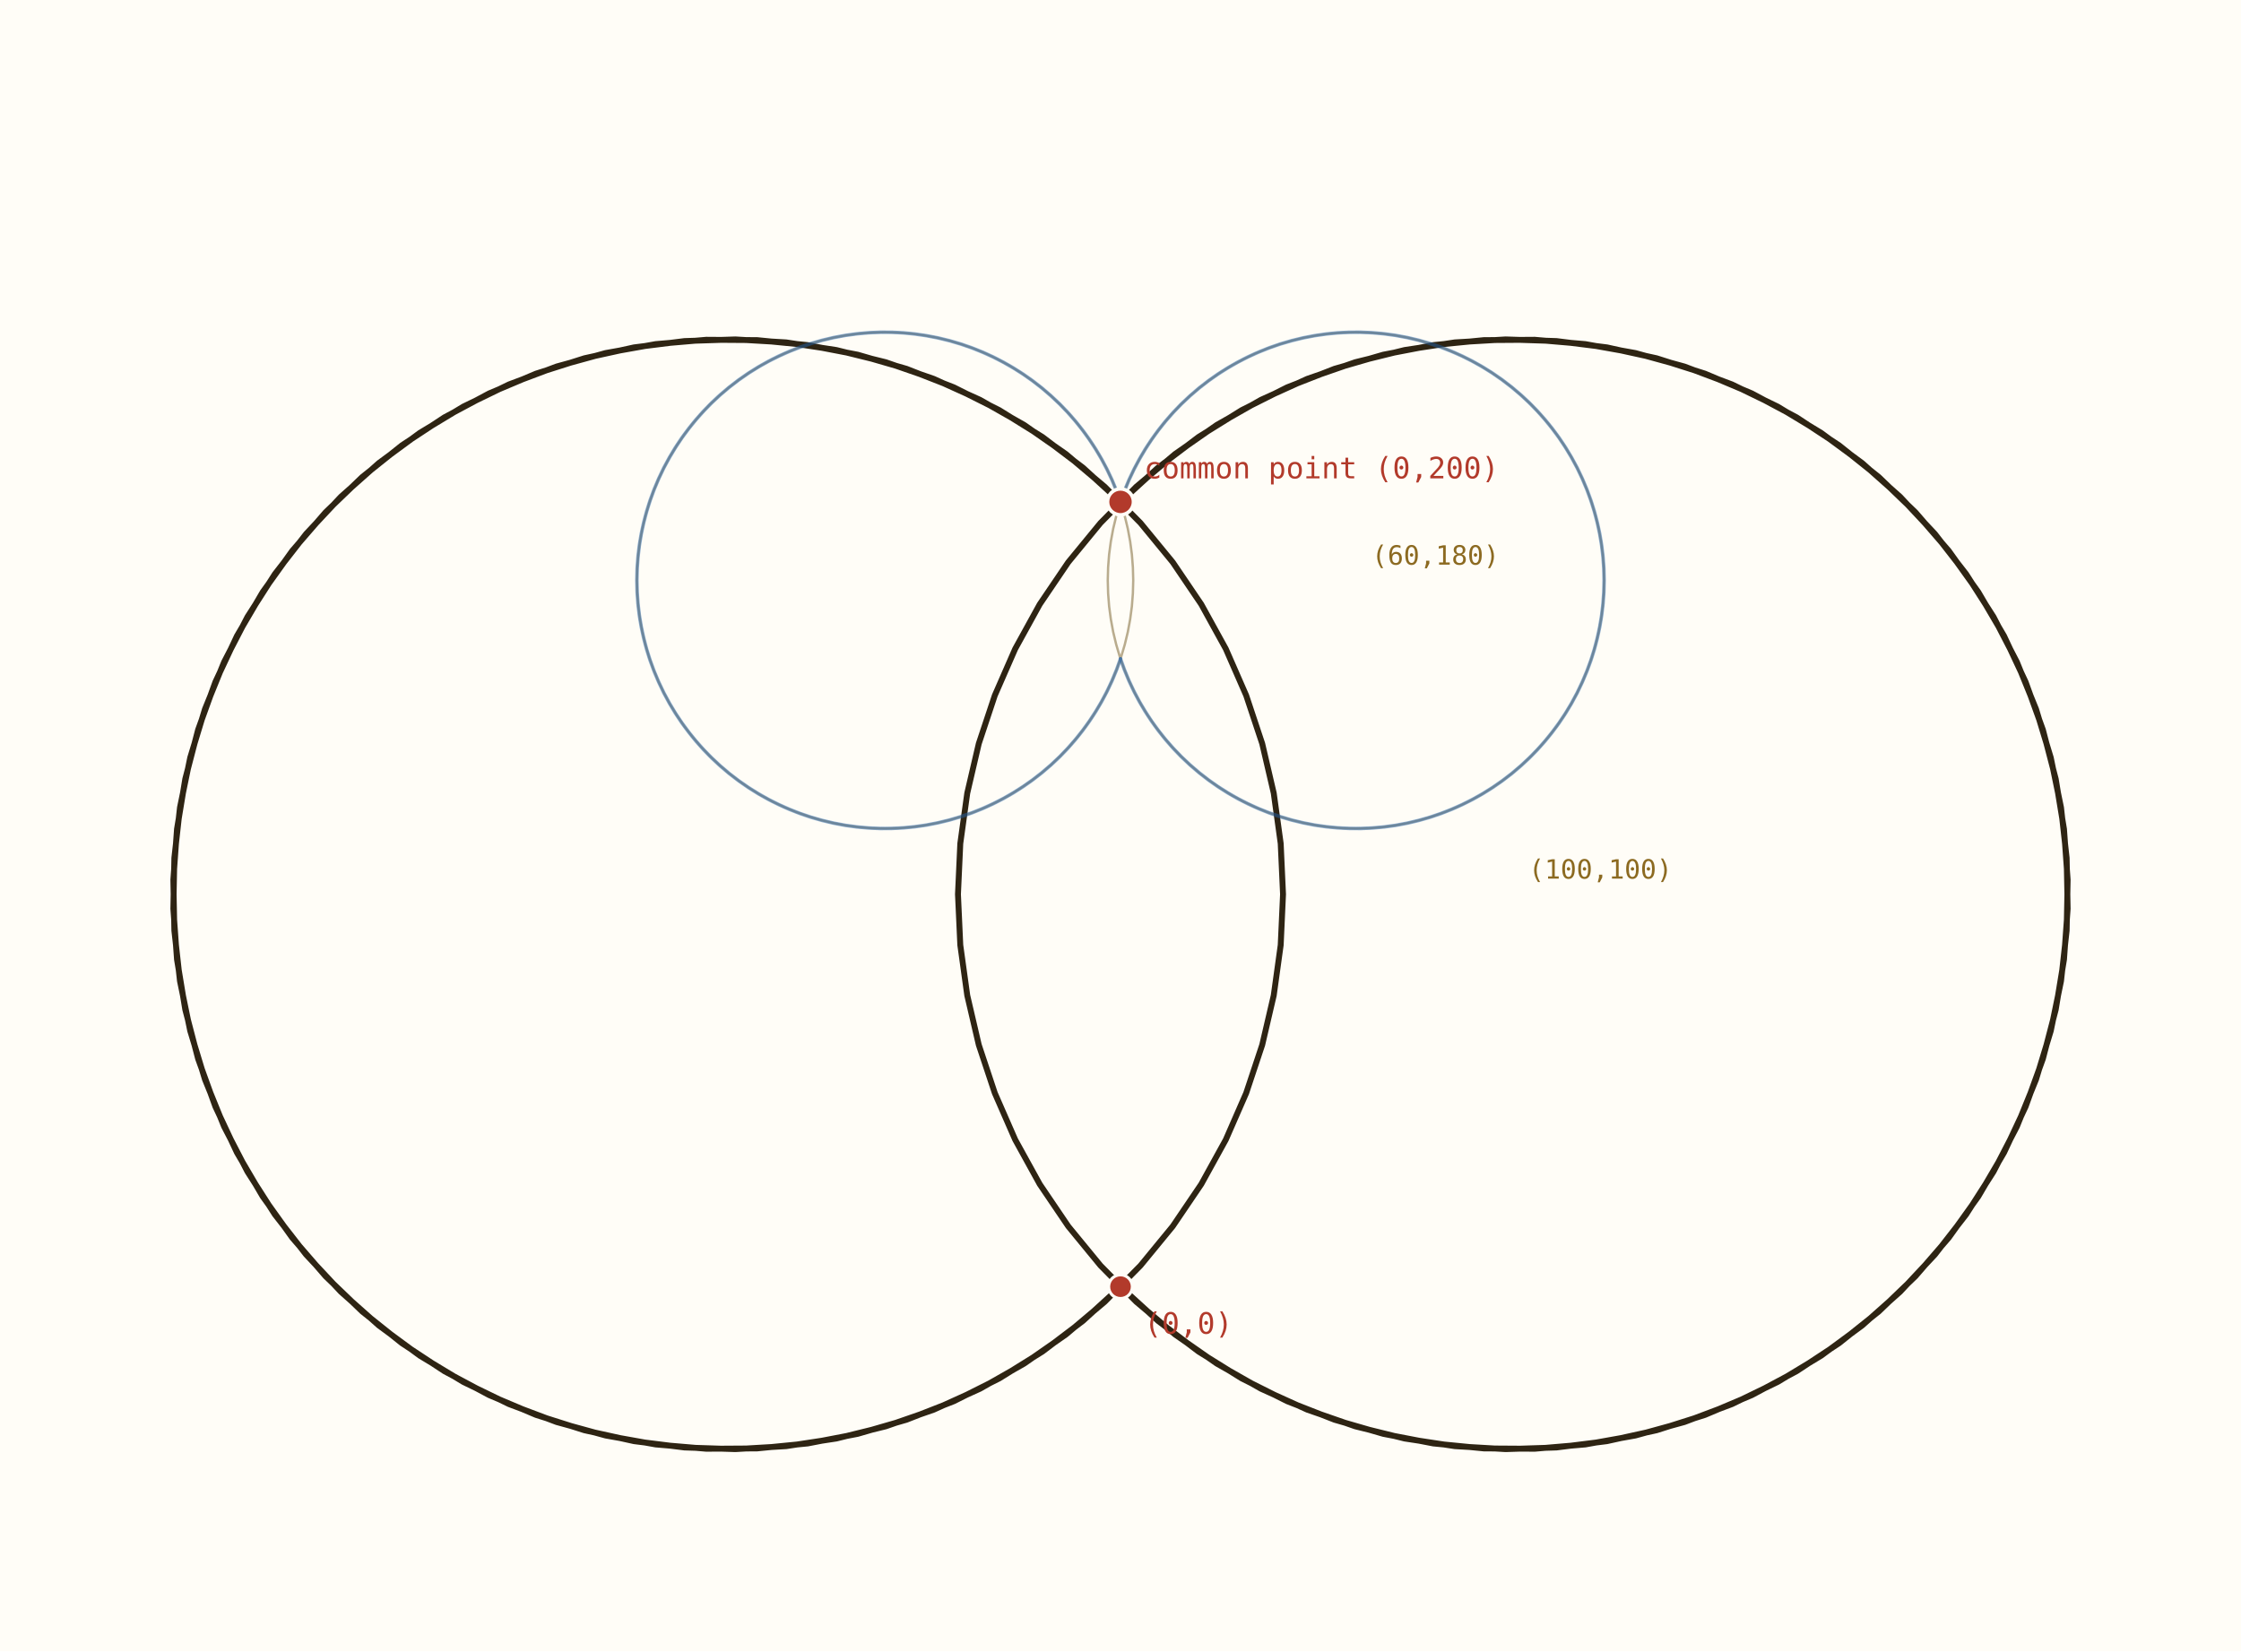
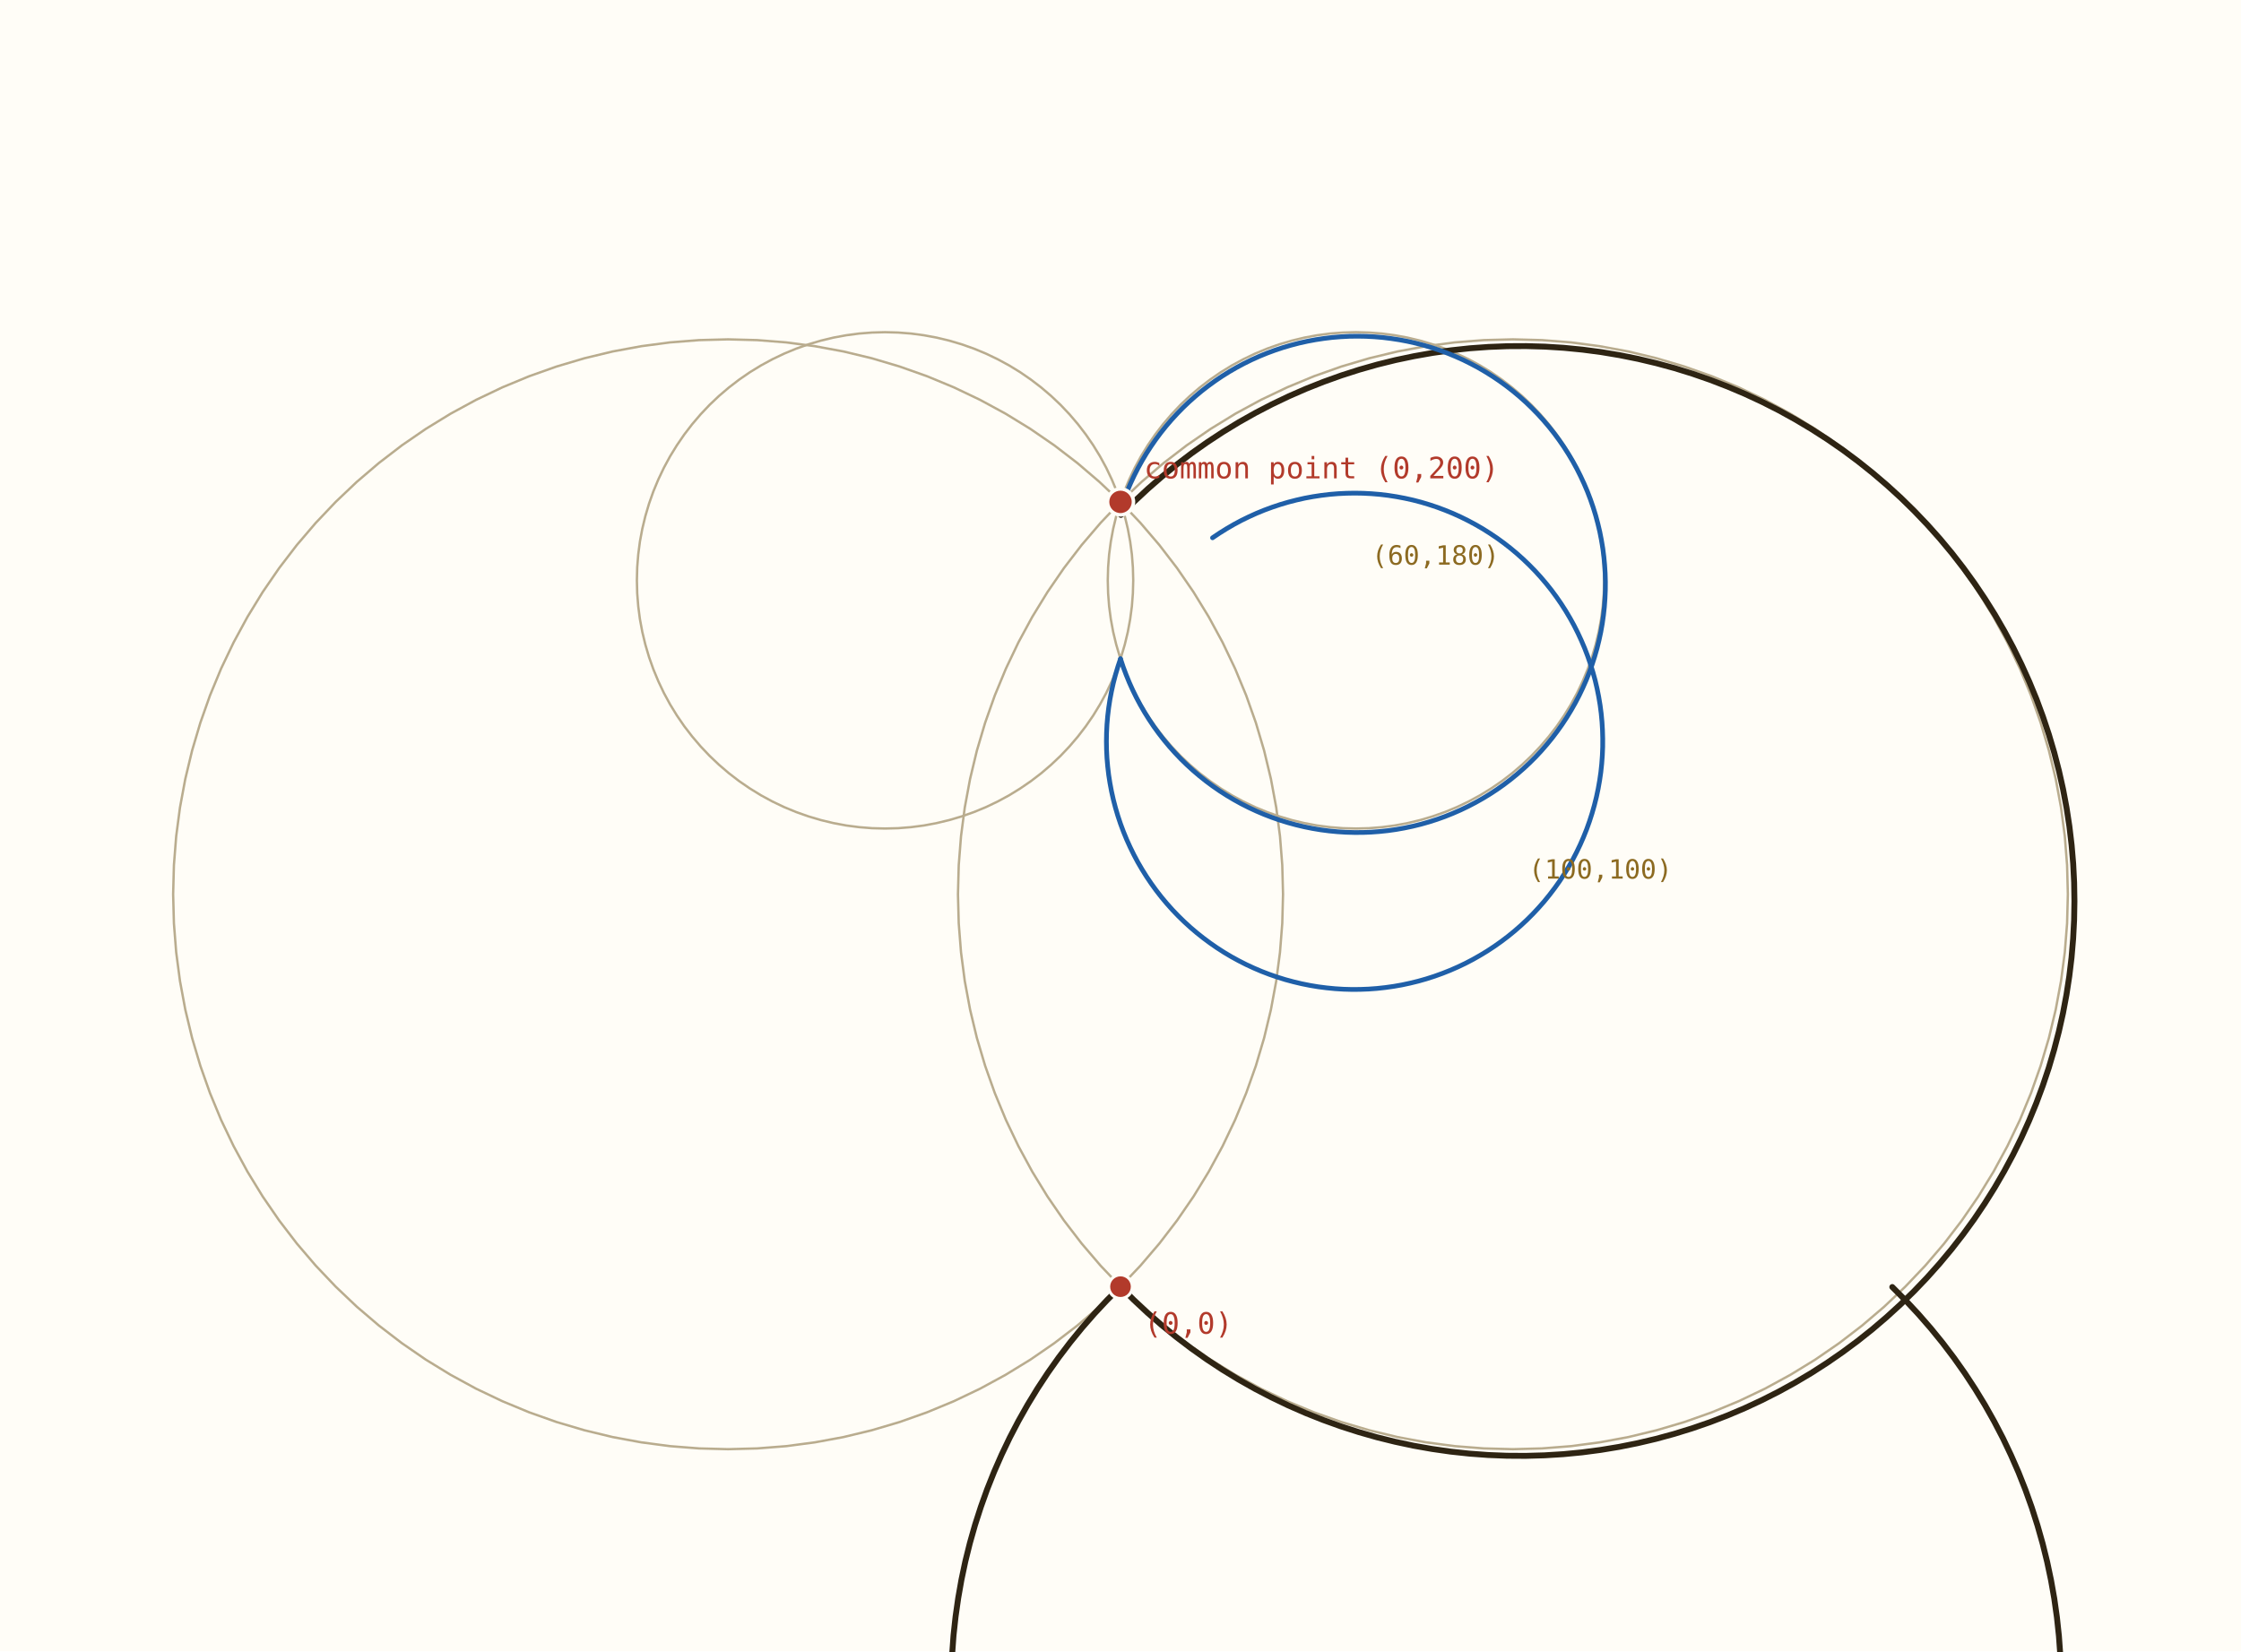
<svg xmlns="http://www.w3.org/2000/svg" viewBox="0 0 760 560" width="100%" role="img" aria-label="four arcs, adjusted">
  <rect width="760" height="560" fill="#fffdf7" />
  <polyline points="701.28,303.29 701.02,293.44 700.25,283.62 698.96,273.85 697.16,264.16 694.86,254.58 692.06,245.13 688.78,235.84 685.01,226.74 680.76,217.85 676.06,209.19 670.91,200.79 665.33,192.67 659.34,184.85 652.94,177.36 646.15,170.21 639.01,163.43 631.51,157.03 623.70,151.03 615.58,145.45 607.18,140.30 598.52,135.60 589.62,131.36 580.52,127.59 571.23,124.30 561.79,121.50 552.21,119.20 542.52,117.41 532.75,116.12 522.93,115.35 513.08,115.09 503.23,115.35 493.40,116.12 483.64,117.41 473.95,119.20 464.37,121.50 454.92,124.30 445.63,127.59 436.53,131.36 427.64,135.60 418.98,140.30 410.58,145.45 402.46,151.03 394.64,157.03 387.15,163.43 380.00,170.21 373.22,177.36 366.82,184.85 360.82,192.67 355.24,200.79 350.09,209.19 345.39,217.85 341.15,226.74 337.38,235.84 334.09,245.13 331.29,254.58 328.99,264.16 327.19,273.85 325.91,283.62 325.14,293.44 324.88,303.29 325.14,313.14 325.91,322.96 327.19,332.73 328.99,342.42 331.29,352.00 334.09,361.45 337.38,370.73 341.15,379.84 345.39,388.73 350.09,397.39 355.24,405.79 360.82,413.91 366.82,421.73 373.22,429.22 380.00,436.37 387.15,443.15 394.64,449.55 402.46,455.54 410.58,461.13 418.98,466.27 427.64,470.98 436.53,475.22 445.63,478.99 454.92,482.28 464.37,485.07 473.95,487.38 483.64,489.17 493.40,490.46 503.23,491.23 513.08,491.49 522.93,491.23 532.75,490.46 542.52,489.17 552.21,487.38 561.79,485.07 571.23,482.28 580.52,478.99 589.62,475.22 598.52,470.98 607.18,466.27 615.58,461.13 623.70,455.54 631.51,449.55 639.01,443.15 646.15,436.37 652.94,429.22 659.34,421.73 665.33,413.91 670.91,405.79 676.06,397.39 680.76,388.73 685.01,379.84 688.78,370.73 692.06,361.45 694.86,352.00 697.16,342.42 698.96,332.73 700.25,322.96 701.02,313.14 701.28,303.29 701.28,303.29" fill="none" stroke="#b9ac8e" stroke-width="0.8" stroke-linejoin="round" stroke-linecap="round" opacity="1.0" />
  <polyline points="435.12,303.29 434.86,293.44 434.09,283.62 432.81,273.85 431.01,264.16 428.71,254.58 425.91,245.13 422.62,235.84 418.85,226.74 414.61,217.85 409.91,209.19 404.76,200.79 399.18,192.67 393.18,184.85 386.78,177.36 380.00,170.21 372.85,163.43 365.36,157.03 357.54,151.03 349.42,145.45 341.02,140.30 332.36,135.60 323.47,131.36 314.37,127.59 305.08,124.30 295.63,121.50 286.05,119.20 276.36,117.41 266.60,116.12 256.77,115.35 246.92,115.09 237.07,115.35 227.25,116.12 217.48,117.41 207.79,119.20 198.21,121.50 188.77,124.30 179.48,127.59 170.38,131.36 161.48,135.60 152.82,140.30 144.42,145.45 136.30,151.03 128.49,157.03 120.99,163.43 113.85,170.21 107.06,177.36 100.66,184.85 94.67,192.67 89.09,200.79 83.94,209.19 79.24,217.85 74.99,226.74 71.22,235.84 67.94,245.13 65.14,254.58 62.84,264.16 61.04,273.85 59.75,283.62 58.98,293.44 58.72,303.29 58.98,313.14 59.75,322.96 61.04,332.73 62.84,342.42 65.14,352.00 67.94,361.45 71.22,370.73 74.99,379.84 79.24,388.73 83.94,397.39 89.09,405.79 94.67,413.91 100.66,421.73 107.06,429.22 113.85,436.37 120.99,443.15 128.49,449.55 136.30,455.54 144.42,461.13 152.82,466.27 161.48,470.98 170.38,475.22 179.48,478.99 188.77,482.28 198.21,485.07 207.79,487.38 217.48,489.17 227.25,490.46 237.07,491.23 246.92,491.49 256.77,491.23 266.60,490.46 276.36,489.17 286.05,487.38 295.63,485.07 305.08,482.28 314.37,478.99 323.47,475.22 332.36,470.98 341.02,466.27 349.42,461.13 357.54,455.54 365.36,449.55 372.85,443.15 380.00,436.37 386.78,429.22 393.18,421.73 399.18,413.91 404.76,405.79 409.91,397.39 414.61,388.73 418.85,379.84 422.62,370.73 425.91,361.45 428.71,352.00 431.01,342.42 432.81,332.73 434.09,322.96 434.86,313.14 435.12,303.29 435.12,303.29" fill="none" stroke="#b9ac8e" stroke-width="0.8" stroke-linejoin="round" stroke-linecap="round" opacity="1.0" />
  <polyline points="544.01,196.83 543.90,192.42 543.55,188.03 542.98,183.66 542.17,179.33 541.14,175.04 539.89,170.82 538.42,166.66 536.73,162.59 534.84,158.62 532.74,154.74 530.43,150.99 527.94,147.36 525.25,143.86 522.39,140.51 519.36,137.31 516.16,134.28 512.81,131.42 509.32,128.74 505.69,126.24 501.93,123.94 498.06,121.84 494.08,119.94 490.01,118.25 485.85,116.78 481.63,115.53 477.35,114.50 473.01,113.70 468.64,113.12 464.25,112.78 459.85,112.66 455.44,112.78 451.05,113.12 446.68,113.70 442.35,114.50 438.06,115.53 433.84,116.78 429.68,118.25 425.61,119.94 421.64,121.84 417.76,123.94 414.01,126.24 410.38,128.74 406.88,131.42 403.53,134.28 400.33,137.31 397.30,140.51 394.44,143.86 391.76,147.36 389.26,150.99 386.96,154.74 384.85,158.62 382.96,162.59 381.27,166.66 379.80,170.82 378.55,175.04 377.52,179.33 376.72,183.66 376.14,188.03 375.80,192.42 375.68,196.83 375.80,201.23 376.14,205.62 376.72,209.99 377.52,214.33 378.55,218.61 379.80,222.84 381.27,226.99 382.96,231.06 384.85,235.04 386.96,238.91 389.26,242.67 391.76,246.30 394.44,249.79 397.30,253.14 400.33,256.34 403.53,259.37 406.88,262.24 410.38,264.92 414.01,267.41 417.76,269.72 421.64,271.82 425.61,273.72 429.68,275.40 433.84,276.87 438.06,278.12 442.35,279.15 446.68,279.96 451.05,280.53 455.44,280.88 459.85,280.99 464.25,280.88 468.64,280.53 473.01,279.96 477.35,279.15 481.63,278.12 485.85,276.87 490.01,275.40 494.08,273.72 498.06,271.82 501.93,269.72 505.69,267.41 509.32,264.92 512.81,262.24 516.16,259.37 519.36,256.34 522.39,253.14 525.25,249.79 527.94,246.30 530.43,242.67 532.74,238.91 534.84,235.04 536.73,231.06 538.42,226.99 539.89,222.84 541.14,218.61 542.17,214.33 542.98,209.99 543.55,205.62 543.90,201.23 544.01,196.83 544.01,196.83" fill="none" stroke="#b9ac8e" stroke-width="0.8" stroke-linejoin="round" stroke-linecap="round" opacity="1.0" />
  <polyline points="384.32,196.83 384.20,192.42 383.86,188.03 383.28,183.66 382.48,179.33 381.45,175.04 380.20,170.82 378.73,166.66 377.04,162.59 375.15,158.62 373.04,154.74 370.74,150.99 368.24,147.36 365.56,143.86 362.70,140.51 359.67,137.31 356.47,134.28 353.12,131.42 349.62,128.74 345.99,126.24 342.24,123.94 338.36,121.84 334.39,119.94 330.32,118.25 326.16,116.78 321.94,115.53 317.65,114.50 313.32,113.70 308.95,113.12 304.56,112.78 300.15,112.66 295.75,112.78 291.36,113.12 286.99,113.70 282.65,114.50 278.37,115.53 274.15,116.78 269.99,118.25 265.92,119.94 261.94,121.84 258.07,123.94 254.31,126.24 250.68,128.74 247.19,131.42 243.84,134.28 240.64,137.31 237.61,140.51 234.75,143.86 232.06,147.36 229.57,150.99 227.26,154.74 225.16,158.62 223.27,162.59 221.58,166.66 220.11,170.82 218.86,175.04 217.83,179.33 217.02,183.66 216.45,188.03 216.10,192.42 215.99,196.83 216.10,201.23 216.45,205.62 217.02,209.99 217.83,214.33 218.86,218.61 220.11,222.84 221.58,226.99 223.27,231.06 225.16,235.04 227.26,238.91 229.57,242.67 232.06,246.30 234.75,249.79 237.61,253.14 240.64,256.34 243.84,259.37 247.19,262.24 250.68,264.92 254.31,267.41 258.07,269.72 261.94,271.82 265.92,273.72 269.99,275.40 274.15,276.87 278.37,278.12 282.65,279.15 286.99,279.96 291.36,280.53 295.75,280.88 300.15,280.99 304.56,280.88 308.95,280.53 313.32,279.96 317.65,279.15 321.94,278.12 326.16,276.87 330.32,275.40 334.39,273.72 338.36,271.82 342.24,269.72 345.99,267.41 349.62,264.92 353.12,262.24 356.47,259.37 359.67,256.34 362.70,253.14 365.56,249.79 368.24,246.30 370.74,242.67 373.04,238.91 375.15,235.04 377.04,231.06 378.73,226.99 380.20,222.84 381.45,218.61 382.48,214.33 383.28,209.99 383.86,205.62 384.20,201.23 384.32,196.83 384.32,196.83" fill="none" stroke="#b9ac8e" stroke-width="0.8" stroke-linejoin="round" stroke-linecap="round" opacity="1.0" />
-   <polyline points="380.00,436.37 392.74,447.98 406.48,458.39 421.12,467.49 436.53,475.22 452.58,481.50 469.14,486.29 486.07,489.54 503.23,491.23 520.47,491.34 537.64,489.88 554.61,486.85 571.23,482.28 587.37,476.20 602.88,468.68 617.63,459.77 631.51,449.55 644.40,438.10 656.18,425.51 666.77,411.91 676.06,397.39 683.99,382.08 690.48,366.11 695.49,349.61 698.96,332.73 700.87,315.60 701.21,298.36 699.97,281.17 697.16,264.16 692.81,247.48 686.95,231.27 679.63,215.66 670.91,200.79 660.87,186.78 649.59,173.74 637.17,161.79 623.70,151.03 609.30,141.55 594.10,133.42 578.22,126.72 561.79,121.50 544.95,117.81 527.84,115.67 510.61,115.11 493.40,116.12 476.36,118.71 459.63,122.84 443.34,128.49 427.64,135.60 412.65,144.12 398.51,153.98 385.33,165.09 373.22,177.36 362.28,190.68 352.61,204.95 344.29,220.05 337.38,235.84 331.94,252.20 328.03,268.99 325.67,286.07 324.88,303.29 325.67,320.51 328.03,337.59 331.94,354.37 337.38,370.73 344.29,386.53 352.61,401.62 362.28,415.89 373.22,429.22 385.33,441.49 398.51,452.60 412.65,462.45 427.64,470.98 443.34,478.09 459.63,483.74 476.36,487.87 493.40,490.46 510.61,491.47 527.84,490.91 544.95,488.77 561.79,485.07 578.22,479.86 594.10,473.15 609.30,465.03 623.70,455.54 637.17,444.78 649.59,432.84 660.87,419.80 670.91,405.79 679.63,390.92 686.95,375.31 692.81,359.10 697.16,342.42 699.97,325.41 701.21,308.21 700.87,290.98 698.96,273.85 695.49,256.96 690.48,240.47 683.99,224.50 676.06,209.19 666.77,194.67 656.18,181.06 644.40,168.48 631.51,157.03 617.63,146.81 602.88,137.90 587.37,130.37 571.23,124.30 554.61,119.73 537.64,116.70 520.47,115.23 503.23,115.35 486.07,117.04 469.14,120.29 452.58,125.08 436.53,131.36 421.12,139.09 406.48,148.19 392.74,158.59 380.00,170.21" fill="none" stroke="#2e2413" stroke-width="2.0" stroke-linejoin="round" stroke-linecap="round" opacity="1.0" />
-   <polyline points="380.00,436.37 367.26,447.98 353.52,458.39 338.88,467.49 323.47,475.22 307.42,481.50 290.86,486.29 273.93,489.54 256.77,491.23 239.53,491.34 222.36,489.88 205.39,486.85 188.77,482.28 172.63,476.20 157.12,468.68 142.37,459.77 128.49,449.55 115.60,438.10 103.82,425.51 93.23,411.91 83.94,397.39 76.01,382.08 69.52,366.11 64.51,349.61 61.04,332.73 59.13,315.60 58.79,298.36 60.03,281.17 62.84,264.16 67.19,247.48 73.05,231.27 80.37,215.66 89.09,200.79 99.13,186.78 110.41,173.74 122.83,161.79 136.30,151.03 150.70,141.55 165.90,133.42 181.78,126.72 198.21,121.50 215.05,117.81 232.16,115.67 249.39,115.11 266.60,116.12 283.64,118.71 300.37,122.84 316.66,128.49 332.36,135.60 347.35,144.12 361.49,153.98 374.67,165.09 386.78,177.36 397.72,190.68 407.39,204.95 415.71,220.05 422.62,235.84 428.06,252.20 431.97,268.99 434.33,286.07 435.12,303.29 434.33,320.51 431.97,337.59 428.06,354.37 422.62,370.73 415.71,386.53 407.39,401.62 397.72,415.89 386.78,429.22 374.67,441.49 361.49,452.60 347.35,462.45 332.36,470.98 316.66,478.09 300.37,483.74 283.64,487.87 266.60,490.46 249.39,491.47 232.16,490.91 215.05,488.77 198.21,485.07 181.78,479.86 165.90,473.15 150.70,465.03 136.30,455.54 122.83,444.78 110.41,432.84 99.13,419.80 89.09,405.79 80.37,390.92 73.05,375.31 67.19,359.10 62.84,342.42 60.03,325.41 58.79,308.21 59.13,290.98 61.04,273.85 64.51,256.96 69.52,240.47 76.01,224.50 83.94,209.19 93.23,194.67 103.82,181.06 115.60,168.48 128.49,157.03 142.37,146.81 157.12,137.90 172.63,130.37 188.77,124.30 205.39,119.73 222.36,116.70 239.53,115.23 256.77,115.35 273.93,117.04 290.86,120.29 307.42,125.08 323.47,131.36 338.88,139.09 353.52,148.19 367.26,158.59 380.00,170.21" fill="none" stroke="#2e2413" stroke-width="2.0" stroke-linejoin="round" stroke-linecap="round" opacity="1.0" />
-   <polyline points="380.00,223.44 381.34,227.16 382.85,230.82 384.53,234.40 386.38,237.90 388.39,241.30 390.56,244.61 392.88,247.81 395.35,250.90 397.96,253.87 400.71,256.72 403.59,259.43 406.59,262.00 409.71,264.43 412.94,266.71 416.28,268.84 419.71,270.81 423.23,272.61 426.83,274.25 430.50,275.71 434.24,277.00 438.04,278.12 441.88,279.05 445.76,279.81 449.68,280.38 453.61,280.76 457.56,280.96 461.52,280.98 465.47,280.80 469.41,280.45 473.33,279.91 477.22,279.18 481.07,278.27 484.87,277.19 488.62,275.92 492.30,274.48 495.91,272.87 499.45,271.09 502.89,269.15 506.24,267.05 509.49,264.79 512.63,262.39 515.65,259.83 518.55,257.14 521.32,254.32 523.95,251.37 526.44,248.29 528.79,245.11 530.98,241.82 533.01,238.43 534.89,234.94 536.59,231.37 538.13,227.73 539.50,224.02 540.69,220.25 541.70,216.42 542.53,212.56 543.18,208.65 543.64,204.73 543.92,200.78 544.01,196.83 543.92,192.87 543.64,188.93 543.18,185.00 542.53,181.10 541.70,177.23 540.69,173.41 539.50,169.63 538.13,165.92 536.59,162.28 534.89,158.71 533.01,155.23 530.98,151.84 528.79,148.54 526.44,145.36 523.95,142.29 521.32,139.34 518.55,136.51 515.65,133.82 512.63,131.27 509.49,128.86 506.24,126.60 502.89,124.50 499.45,122.56 495.91,120.78 492.30,119.17 488.62,117.73 484.87,116.47 481.07,115.38 477.22,114.47 473.33,113.75 469.41,113.21 465.47,112.85 461.52,112.68 457.56,112.69 453.61,112.89 449.68,113.28 445.76,113.85 441.88,114.60 438.04,115.54 434.24,116.65 430.50,117.94 426.83,119.41 423.23,121.04 419.71,122.85 416.28,124.82 412.94,126.94 409.71,129.22 406.59,131.65 403.59,134.23 400.71,136.94 397.96,139.78 395.35,142.75 392.88,145.84 390.56,149.04 388.39,152.35 386.38,155.76 384.53,159.26 382.85,162.83 381.34,166.49 380.00,170.21" fill="none" stroke="#1f5fa8" stroke-width="1.2" stroke-linejoin="round" stroke-linecap="round" opacity="0.5" />
-   <polyline points="380.00,223.44 378.66,227.16 377.15,230.82 375.47,234.40 373.62,237.90 371.61,241.30 369.44,244.61 367.12,247.81 364.65,250.90 362.04,253.87 359.29,256.72 356.41,259.43 353.41,262.00 350.29,264.43 347.06,266.71 343.72,268.84 340.29,270.81 336.77,272.61 333.17,274.25 329.50,275.71 325.76,277.00 321.96,278.12 318.12,279.05 314.24,279.81 310.32,280.38 306.39,280.76 302.44,280.96 298.48,280.98 294.53,280.80 290.59,280.45 286.67,279.91 282.78,279.18 278.93,278.27 275.13,277.19 271.38,275.92 267.70,274.48 264.09,272.87 260.55,271.09 257.11,269.15 253.76,267.05 250.51,264.79 247.37,262.39 244.35,259.83 241.45,257.14 238.68,254.32 236.05,251.37 233.56,248.29 231.21,245.11 229.02,241.82 226.99,238.43 225.11,234.94 223.41,231.37 221.87,227.73 220.50,224.02 219.31,220.25 218.30,216.42 217.47,212.56 216.82,208.65 216.36,204.73 216.08,200.78 215.99,196.83 216.08,192.87 216.36,188.93 216.82,185.00 217.47,181.10 218.30,177.23 219.31,173.41 220.50,169.63 221.87,165.92 223.41,162.28 225.11,158.71 226.99,155.23 229.02,151.84 231.21,148.54 233.56,145.36 236.05,142.29 238.68,139.34 241.45,136.51 244.35,133.82 247.37,131.27 250.51,128.86 253.76,126.60 257.11,124.50 260.55,122.56 264.09,120.78 267.70,119.17 271.38,117.73 275.13,116.47 278.93,115.38 282.78,114.47 286.67,113.75 290.59,113.21 294.53,112.85 298.48,112.68 302.44,112.69 306.39,112.89 310.32,113.28 314.24,113.85 318.12,114.60 321.96,115.54 325.76,116.65 329.50,117.94 333.17,119.41 336.77,121.04 340.29,122.85 343.72,124.82 347.06,126.94 350.29,129.22 353.41,131.65 356.41,134.23 359.29,136.94 362.04,139.78 364.65,142.75 367.12,145.84 369.44,149.04 371.61,152.35 373.62,155.76 375.47,159.26 377.15,162.83 378.66,166.49 380.00,170.21" fill="none" stroke="#1f5fa8" stroke-width="1.2" stroke-linejoin="round" stroke-linecap="round" opacity="0.5" />
+   <polyline points="380.00,436.37 384.51,440.88 389.17,445.23 393.98,449.43 398.92,453.45 404.00,457.31 409.21,461.00 414.54,464.51 419.98,467.83 425.53,470.97 431.19,473.91 436.94,476.67 442.79,479.23 448.71,481.58 454.72,483.74 460.79,485.69 466.93,487.44 473.12,488.97 479.36,490.30 485.64,491.41 491.95,492.31 498.29,492.99 504.66,493.46 511.03,493.71 517.41,493.75 523.78,493.57 530.15,493.18 536.50,492.57 542.83,491.74 549.12,490.70 555.37,489.45 561.58,487.99 567.74,486.31 573.83,484.43 579.86,482.35 585.82,480.06 591.69,477.57 597.47,474.88 603.16,472.00 608.75,468.93 614.24,465.67 619.61,462.22 624.85,458.60 629.98,454.80 634.97,450.83 639.82,446.69 644.53,442.39 649.10,437.93 653.51,433.32 657.76,428.56 661.84,423.67 665.76,418.63 669.51,413.47 673.07,408.18 676.46,402.78 679.66,397.26 682.68,391.64 685.50,385.92 688.12,380.10 690.55,374.20 692.77,368.23 694.80,362.18 696.61,356.06 698.22,349.89 699.62,343.66 700.80,337.40 701.77,331.09 702.53,324.76 703.07,318.40 703.40,312.03 703.51,305.65 703.41,299.28 703.09,292.91 702.55,286.55 701.80,280.22 700.83,273.91 699.65,267.64 698.26,261.42 696.66,255.24 694.85,249.13 692.83,243.07 690.62,237.09 688.19,231.19 685.57,225.38 682.76,219.65 679.75,214.03 676.56,208.51 673.17,203.10 669.61,197.81 665.87,192.64 661.96,187.60 657.88,182.70 653.63,177.94 649.23,173.33 644.67,168.86 639.96,164.56 635.11,160.42 630.12,156.44 625.00,152.63 619.76,149.01 614.39,145.56 608.91,142.29 603.33,139.21 597.64,136.32 591.86,133.63 585.99,131.14 580.03,128.84 574.01,126.75 567.91,124.86 561.76,123.19 555.55,121.72 549.30,120.46 543.01,119.41 536.68,118.58 530.33,117.96 523.97,117.56 517.59,117.38 511.21,117.41 504.84,117.66 498.48,118.12 492.14,118.80 485.82,119.69 479.54,120.80 473.30,122.11 467.10,123.64 460.97,125.38 454.89,127.33 448.89,129.48 442.96,131.83 437.11,134.38 431.35,137.13 425.69,140.07 420.14,143.20 414.69,146.52 409.36,150.02 404.15,153.70 399.07,157.56 394.12,161.58 389.31,165.77 384.64,170.12 380.13,174.63" fill="none" stroke="#2e2413" stroke-width="2.0" stroke-linejoin="round" stroke-linecap="round" opacity="1.0" />
+   <polyline points="380.00,436.37 375.49,440.88 371.13,445.54 366.94,450.34 362.91,455.29 359.05,460.37 355.37,465.57 351.86,470.90 348.54,476.35 345.40,481.90 342.45,487.56 339.70,493.31 337.14,499.15 334.78,505.08 332.63,511.08 330.67,517.16 328.93,523.29 327.39,529.48 326.07,535.72 324.96,542.00 324.06,548.32 323.37,554.66 322.91,561.02 322.65,567.40 322.62,573.77 322.79,580.15 323.19,586.52 323.80,592.87 324.63,599.19 325.66,605.48 326.92,611.74 328.38,617.95 330.05,624.10 331.93,630.20 334.02,636.23 336.31,642.18 338.80,648.05 341.48,653.84 344.37,659.53 347.44,665.12 350.70,670.60 354.14,675.97 357.77,681.22 361.57,686.34 365.54,691.33 369.68,696.19 373.98,700.90 378.44,705.46 383.05,709.87 387.80,714.12 392.70,718.21 397.73,722.13 402.90,725.87 408.18,729.44 413.59,732.83 419.11,736.03 424.73,739.04 430.45,741.86 436.26,744.49 442.16,746.91 448.14,749.14 454.19,751.16 460.31,752.98 466.48,754.58 472.70,755.98 478.97,757.17 485.27,758.14 491.61,758.90 497.96,759.44 504.33,759.77 510.71,759.88 517.09,759.77 523.46,759.45 529.82,758.91 536.15,758.16 542.45,757.20 548.72,756.02 554.95,754.63 561.12,753.03 567.24,751.22 573.29,749.20 579.27,746.98 585.17,744.56 590.99,741.94 596.71,739.12 602.34,736.12 607.86,732.92 613.27,729.54 618.56,725.98 623.72,722.24 628.76,718.32 633.66,714.24 638.42,710.00 643.04,705.59 647.50,701.03 651.81,696.33 655.95,691.48 659.93,686.49 663.73,681.37 667.36,676.12 670.81,670.76 674.08,665.28 677.15,659.69 680.04,654.00 682.73,648.22 685.23,642.35 687.52,636.40 689.61,630.37 691.50,624.28 693.18,618.13 694.65,611.92 695.91,605.67 696.95,599.37 697.78,593.05 698.40,586.70 698.80,580.33 698.99,573.96 698.96,567.58 698.71,561.21 698.25,554.84 697.57,548.50 696.68,542.18 695.57,535.90 694.25,529.66 692.72,523.47 690.98,517.33 689.04,511.26 686.89,505.25 684.54,499.32 681.98,493.48 679.24,487.72 676.29,482.06 673.16,476.50 669.84,471.06 666.34,465.72 662.66,460.51 658.81,455.43 654.78,450.48 650.59,445.67 646.24,441.01 641.74,436.49" fill="none" stroke="#2e2413" stroke-width="2.0" stroke-linejoin="round" stroke-linecap="round" opacity="1.0" />
+   <polyline points="380.00,223.44 380.90,226.15 381.90,228.82 382.98,231.46 384.15,234.06 385.41,236.62 386.76,239.14 388.19,241.61 389.70,244.02 391.29,246.39 392.97,248.70 394.72,250.95 396.54,253.14 398.44,255.27 400.41,257.34 402.45,259.33 404.56,261.26 406.73,263.11 408.96,264.89 411.25,266.59 413.59,268.21 415.99,269.75 418.44,271.21 420.94,272.59 423.49,273.88 426.07,275.08 428.70,276.20 431.36,277.22 434.06,278.16 436.78,279.00 439.53,279.75 442.31,280.41 445.11,280.97 447.92,281.44 450.75,281.81 453.59,282.08 456.43,282.26 459.29,282.34 462.14,282.33 464.99,282.22 467.83,282.01 470.67,281.71 473.50,281.31 476.30,280.81 479.10,280.22 481.86,279.54 484.61,278.76 487.33,277.89 490.01,276.93 492.66,275.87 495.28,274.73 497.85,273.50 500.38,272.18 502.87,270.78 505.30,269.30 507.69,267.73 510.02,266.09 512.29,264.36 514.50,262.56 516.65,260.69 518.74,258.74 520.76,256.73 522.71,254.64 524.58,252.49 526.39,250.28 528.11,248.01 529.76,245.69 531.33,243.31 532.82,240.87 534.23,238.39 535.55,235.86 536.78,233.29 537.93,230.68 538.98,228.03 539.95,225.34 540.82,222.63 541.61,219.88 542.29,217.12 542.89,214.33 543.39,211.52 543.79,208.69 544.10,205.86 544.31,203.01 544.43,200.16 544.45,197.31 544.37,194.46 544.19,191.61 543.92,188.77 543.56,185.94 543.09,183.13 542.54,180.33 541.88,177.55 541.14,174.80 540.30,172.07 539.37,169.38 538.35,166.71 537.23,164.08 536.03,161.50 534.75,158.95 533.38,156.45 531.92,154.00 530.38,151.59 528.76,149.25 527.06,146.95 525.29,144.72 523.44,142.55 521.52,140.44 519.53,138.40 517.47,136.42 515.34,134.52 513.15,132.69 510.90,130.94 508.59,129.26 506.23,127.67 503.81,126.15 501.35,124.71 498.83,123.37 496.28,122.10 493.68,120.93 491.04,119.84 488.37,118.84 485.66,117.94 482.93,117.12 480.17,116.40 477.39,115.77 474.58,115.24 471.76,114.81 468.93,114.46 466.09,114.22 463.24,114.07 460.39,114.02 457.54,114.06 454.69,114.21 451.84,114.44 449.01,114.78 446.19,115.21 443.39,115.73 440.60,116.35 437.84,117.07 435.11,117.87 432.40,118.77 429.72,119.76 427.08,120.84 424.48,122.01 421.92,123.27 419.40,124.61 416.93,126.04 414.51,127.55 412.15,129.14 409.84,130.82 407.58,132.56 405.39,134.39 403.26,136.28 401.19,138.25 399.20,140.29 397.27,142.39 395.41,144.56 393.63,146.79 391.93,149.08 390.31,151.42 388.76,153.82 387.30,156.27 385.92,158.77 384.63,161.31 383.42,163.90 382.30,166.52 381.28,169.18 380.34,171.88" fill="none" stroke="#1f5fa8" stroke-width="1.6" stroke-linejoin="round" stroke-linecap="round" opacity="1.0" />
+   <polyline points="380.00,223.44 379.10,226.15 378.29,228.88 377.57,231.64 376.95,234.43 376.42,237.23 375.99,240.05 375.65,242.88 375.41,245.73 375.27,248.58 375.22,251.43 375.27,254.28 375.41,257.13 375.66,259.97 375.99,262.80 376.43,265.62 376.96,268.43 377.58,271.21 378.30,273.97 379.11,276.71 380.01,279.41 381.01,282.09 382.09,284.72 383.27,287.32 384.53,289.88 385.87,292.40 387.31,294.87 388.82,297.28 390.42,299.65 392.09,301.96 393.84,304.21 395.67,306.40 397.57,308.53 399.54,310.59 401.58,312.58 403.69,314.51 405.86,316.36 408.09,318.13 410.38,319.83 412.73,321.46 415.13,323.00 417.58,324.46 420.08,325.83 422.62,327.12 425.21,328.32 427.84,329.44 430.50,330.46 433.19,331.39 435.92,332.24 438.67,332.98 441.45,333.64 444.25,334.20 447.06,334.67 449.89,335.03 452.73,335.31 455.58,335.49 458.43,335.57 461.28,335.55 464.13,335.44 466.97,335.23 469.81,334.92 472.64,334.52 475.44,334.03 478.23,333.43 481.00,332.75 483.75,331.97 486.46,331.10 489.15,330.13 491.80,329.08 494.41,327.94 496.99,326.71 499.52,325.39 502.00,323.98 504.44,322.50 506.82,320.93 509.15,319.28 511.42,317.56 513.63,315.76 515.78,313.88 517.87,311.93 519.88,309.92 521.83,307.83 523.71,305.69 525.51,303.47 527.24,301.20 528.89,298.88 530.45,296.49 531.94,294.06 533.35,291.58 534.66,289.05 535.90,286.47 537.04,283.86 538.10,281.21 539.06,278.52 539.93,275.81 540.71,273.07 541.40,270.30 541.99,267.51 542.49,264.70 542.90,261.87 543.20,259.04 543.41,256.19 543.53,253.34 543.54,250.49 543.46,247.64 543.29,244.79 543.02,241.95 542.65,239.12 542.18,236.31 541.62,233.51 540.97,230.73 540.22,227.98 539.38,225.25 538.45,222.56 537.43,219.90 536.31,217.27 535.11,214.68 533.83,212.14 532.45,209.64 530.99,207.18 529.45,204.78 527.83,202.43 526.14,200.14 524.36,197.91 522.51,195.74 520.59,193.63 518.59,191.59 516.53,189.62 514.41,187.72 512.22,185.89 509.97,184.14 507.66,182.46 505.29,180.87 502.88,179.35 500.41,177.92 497.89,176.57 495.34,175.31 492.74,174.13 490.10,173.05 487.43,172.05 484.72,171.15 481.99,170.33 479.23,169.61 476.44,168.99 473.64,168.46 470.82,168.02 467.99,167.68 465.15,167.44 462.30,167.29 459.44,167.24 456.59,167.29 453.74,167.43 450.90,167.67 448.07,168.01 445.25,168.44 442.44,168.96 439.66,169.59 436.90,170.30 434.16,171.11 431.46,172.01 428.78,173.00 426.14,174.08 423.54,175.26 420.98,176.51 418.46,177.86 416.00,179.29 413.58,180.80 411.21,182.39" fill="none" stroke="#1f5fa8" stroke-width="1.6" stroke-linejoin="round" stroke-linecap="round" opacity="1.0" />
  <circle cx="380.00" cy="170.21" r="4.4" fill="#b23a2b" stroke="#fffdf7" stroke-width="1.2" />
  <text x="387.98" y="162.23" font-family="ui-monospace, SFMono-Regular, Menlo, monospace" font-size="10" fill="#b23a2b" text-anchor="start">common point (0,200)</text>
  <circle cx="380.00" cy="436.37" r="4.0" fill="#b23a2b" stroke="#fffdf7" stroke-width="1.0" />
  <text x="387.98" y="452.33" font-family="ui-monospace, SFMono-Regular, Menlo, monospace" font-size="10" fill="#b23a2b" text-anchor="start">(0,0)</text>
  <text x="518.40" y="297.97" font-family="ui-monospace, SFMono-Regular, Menlo, monospace" font-size="9" fill="#8c6a21" text-anchor="start">(100,100)</text>
  <text x="465.17" y="191.50" font-family="ui-monospace, SFMono-Regular, Menlo, monospace" font-size="9" fill="#8c6a21" text-anchor="start">(60,180)</text>
</svg>
